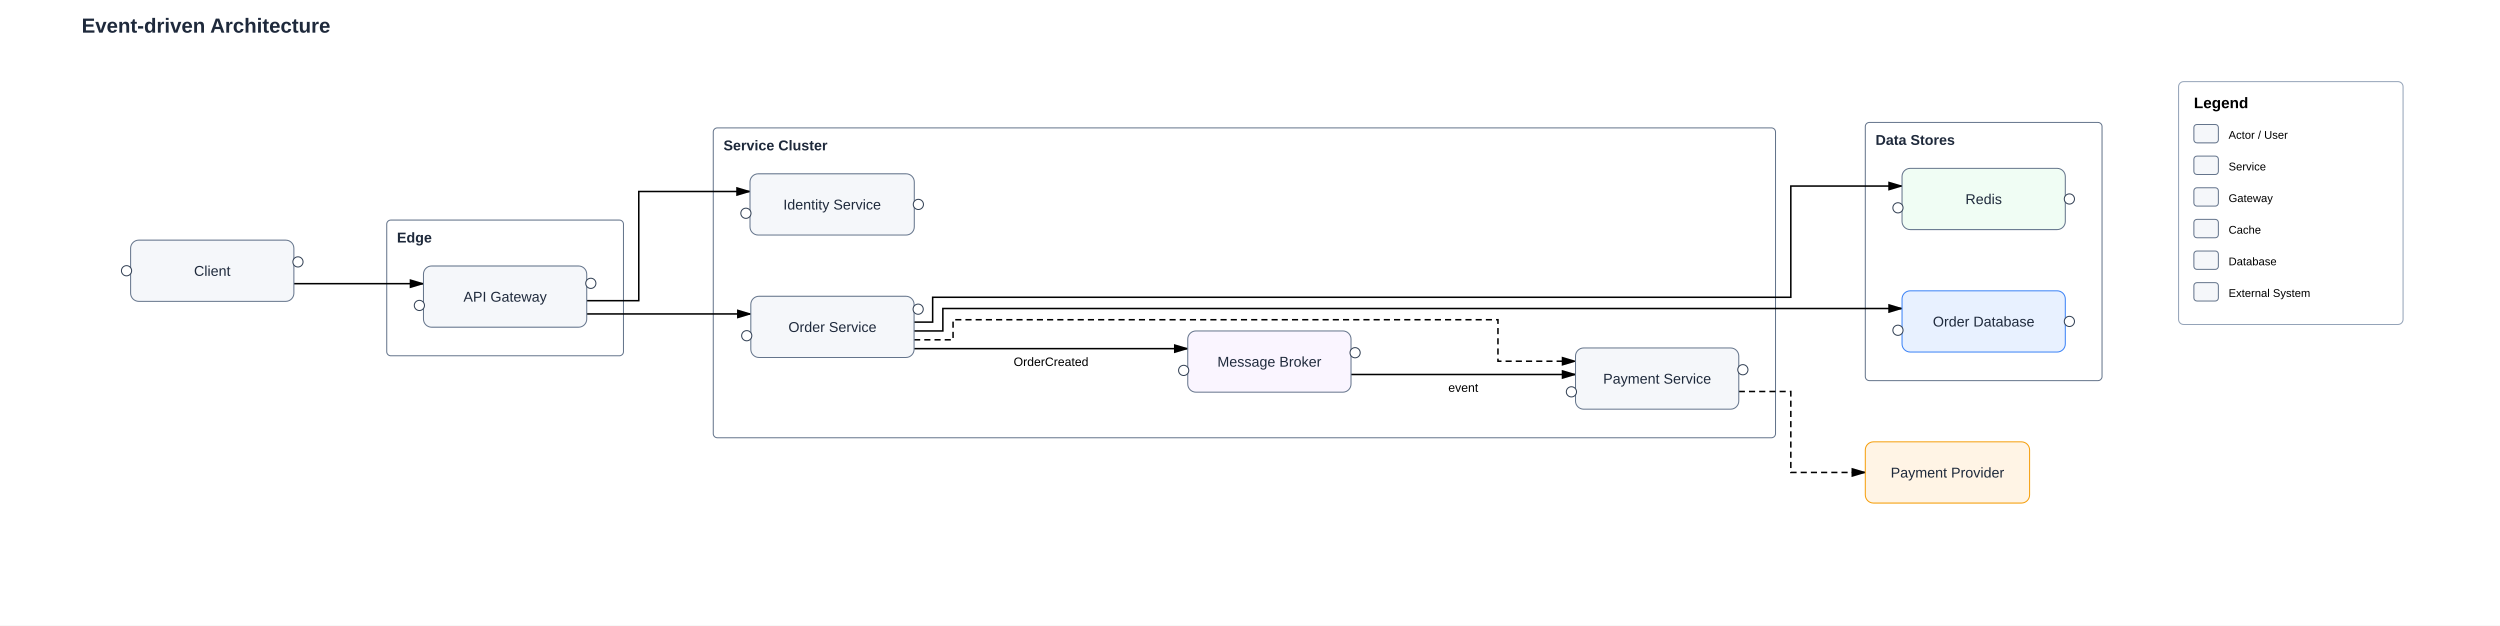
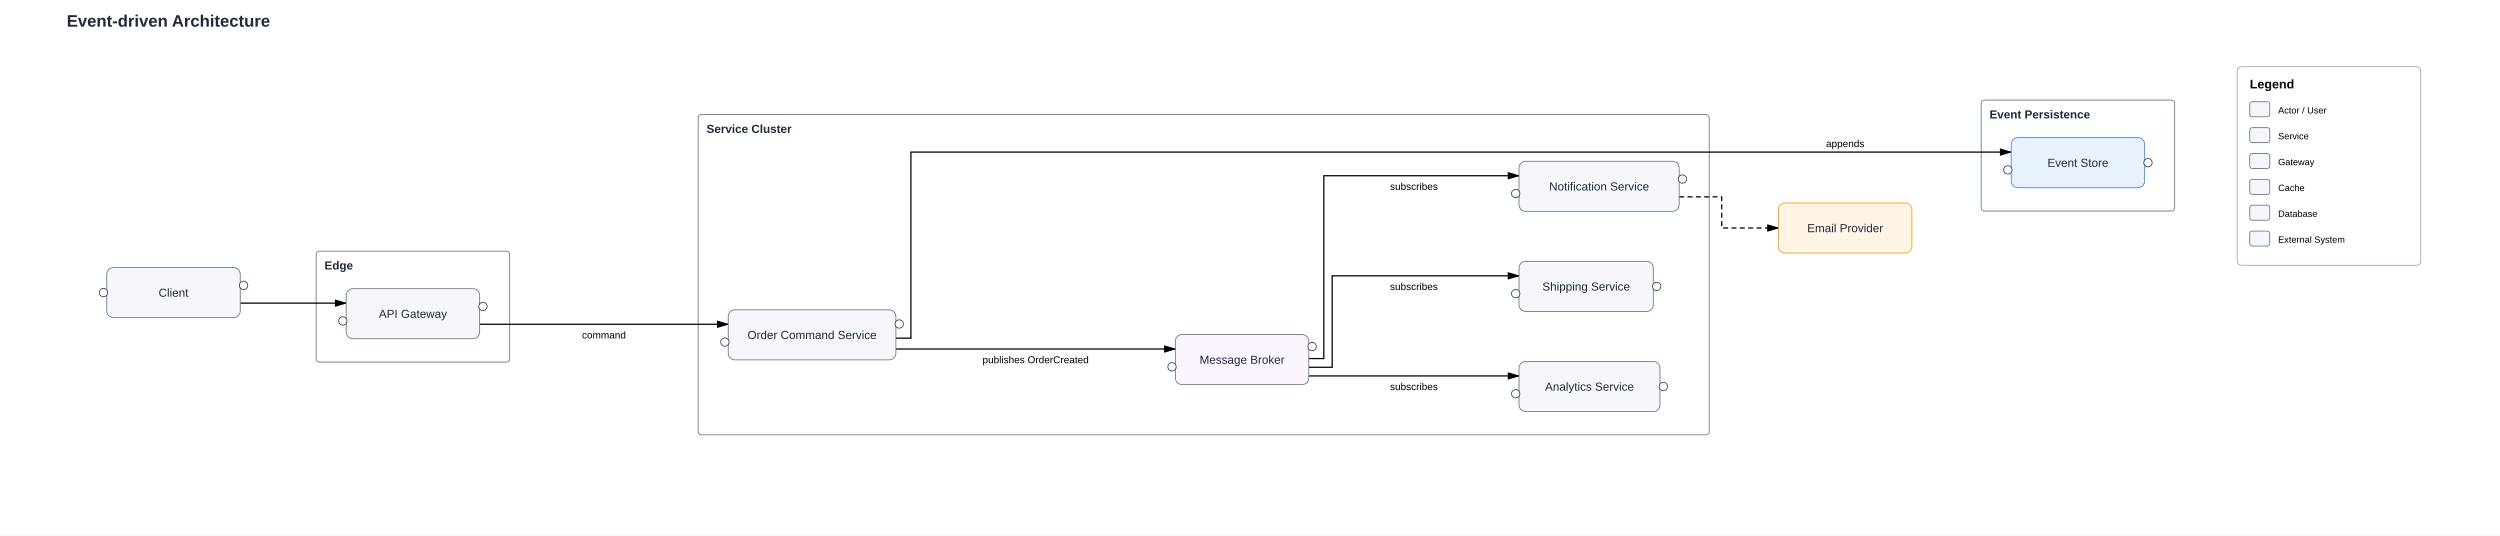
- <svg xmlns="http://www.w3.org/2000/svg" width="2450" height="613" viewBox="0 0 2450 613">
+ <svg xmlns="http://www.w3.org/2000/svg" width="2997" height="642" viewBox="0 0 2997 642">
  <defs>
    <marker id="arrow" markerWidth="10" markerHeight="10" refX="9" refY="3" orient="auto">
      <path d="M0,0 L10,3 L0,6 z" fill="#000000" />
    </marker>
    <marker id="triangle" markerWidth="12" markerHeight="12" refX="10" refY="6" orient="auto">
      <path d="M0,0 L12,6 L0,12 z" fill="white" stroke="#000000" />
    </marker>
    <marker id="diamondFilled" markerWidth="14" markerHeight="14" refX="7" refY="7" orient="auto">
      <path d="M0,7 L7,0 L14,7 L7,14 z" fill="#000000" />
    </marker>
    <marker id="diamondOpen" markerWidth="14" markerHeight="14" refX="7" refY="7" orient="auto">
      <path d="M0,7 L7,0 L14,7 L7,14 z" fill="white" stroke="#000000" />
    </marker>
    <marker id="erOne" markerWidth="12" markerHeight="14" refX="2" refY="7" orient="auto">
      <path d="M2,1V13 M6,1V13" stroke="#000" />
    </marker>
    <marker id="erMany" markerWidth="14" markerHeight="14" refX="2" refY="7" orient="auto">
      <path d="M2,7L12,1 M2,7L12,7 M2,7L12,13" stroke="#000" fill="none" />
    </marker>
    <marker id="erZeroOne" markerWidth="18" markerHeight="14" refX="2" refY="7" orient="auto">
      <circle cx="5" cy="7" r="3" fill="white" stroke="#000" />
      <path d="M11,1V13" stroke="#000" />
    </marker>
    <marker id="erZeroMany" markerWidth="20" markerHeight="20" refX="2" refY="7" orient="auto">
      <circle cx="4" cy="7" r="3" fill="white" stroke="#000" />
      <path d="M9,7L19,1 M9,7L19,7 M9,7L19,13" stroke="#000" fill="none" />
    </marker>
    <marker id="erOneMany" markerWidth="20" markerHeight="14" refX="2" refY="7" orient="auto">
      <path d="M3,1V13 M8,7L18,1 M8,7L18,7 M8,7L18,13" stroke="#000" fill="none" />
    </marker>
  </defs>
  <rect width="100%" height="100%" fill="#FFFFFF" />
  <text x="80" y="32" font-family="Arial" font-size="20" font-weight="bold" fill="#1E293B">Event-driven Architecture</text>
  <g>
-     <rect x="379" y="215.667" width="232" height="133" rx="4" fill="#FFFFFF" fill-opacity="0.72" stroke="#64748B" />
-     <text x="389" y="237.667" font-family="Arial" font-size="14" font-weight="bold" fill="#1E293B">Edge</text>
+     <rect x="379" y="301.067" width="232" height="133" rx="4" fill="#FFFFFF" fill-opacity="0.72" stroke="#64748B" />
+     <text x="389" y="323.067" font-family="Arial" font-size="14" font-weight="bold" fill="#1E293B">Edge</text>
  </g>
  <g>
-     <rect x="699" y="125.333" width="1041" height="303.667" rx="4" fill="#FFFFFF" fill-opacity="0.72" stroke="#64748B" />
-     <text x="709" y="147.333" font-family="Arial" font-size="14" font-weight="bold" fill="#1E293B">Service Cluster</text>
+     <rect x="837" y="137.333" width="1212" height="384" rx="4" fill="#FFFFFF" fill-opacity="0.72" stroke="#64748B" />
+     <text x="847" y="159.333" font-family="Arial" font-size="14" font-weight="bold" fill="#1E293B">Service Cluster</text>
  </g>
  <g>
-     <rect x="1828" y="120" width="232" height="253" rx="4" fill="#FFFFFF" fill-opacity="0.72" stroke="#64748B" />
-     <text x="1838" y="142" font-family="Arial" font-size="14" font-weight="bold" fill="#1E293B">Data Stores</text>
+     <rect x="2375" y="120" width="232" height="133" rx="4" fill="#FFFFFF" fill-opacity="0.72" stroke="#64748B" />
+     <text x="2385" y="142" font-family="Arial" font-size="14" font-weight="bold" fill="#1E293B">Event Persistence</text>
  </g>
-   <path d="M 288 278 L 374 278 L 415 278" fill="none" stroke="#000000" stroke-width="1.5" marker-end="url(#arrow)" />
-   <path d="M 575 294.667 L 616 294.667 L 626 294.667 L 626 187.667 L 694 187.667 L 735 187.667" fill="none" stroke="#000000" stroke-width="1.5" marker-end="url(#arrow)" />
-   <path d="M 575 307.667 L 616 307.667 L 694 307.667 L 735.8 307.667" fill="none" stroke="#000000" stroke-width="1.5" marker-end="url(#arrow)" />
-   <path d="M 895.8 333 L 934 333 L 934 313.333 L 1468 313.333 L 1468 354 L 1544 354" fill="none" stroke="#000000" stroke-width="1.5" marker-end="url(#arrow)" stroke-dasharray="6 4" />
-   <path d="M 895.8 341.667 L 1164 341.667" fill="none" stroke="#000000" stroke-width="1.5" marker-end="url(#arrow)" />
-   <text x="1030" y="358.667" text-anchor="middle" font-family="Arial" font-size="12" fill="#000000" paint-order="stroke" stroke="white" stroke-width="4" stroke-linejoin="round">OrderCreated</text>
-   <path d="M 1324 367 L 1544 367" fill="none" stroke="#000000" stroke-width="1.5" marker-end="url(#arrow)" />
-   <text x="1434" y="384" text-anchor="middle" font-family="Arial" font-size="12" fill="#000000" paint-order="stroke" stroke="white" stroke-width="4" stroke-linejoin="round">event</text>
-   <path d="M 895.8 315.667 L 914 315.667 L 914 291.333 L 1745 291.333 L 1755 291.333 L 1755 182.333 L 1823 182.333 L 1864 182.333" fill="none" stroke="#000000" stroke-width="1.5" marker-end="url(#arrow)" />
-   <path d="M 895.8 324.333 L 924 324.333 L 924 302.333 L 1745 302.333 L 1823 302.333 L 1864 302.333" fill="none" stroke="#000000" stroke-width="1.5" marker-end="url(#arrow)" />
-   <path d="M 1704 383.667 L 1745 383.667 L 1755 383.667 L 1755 463 L 1828 463" fill="none" stroke="#000000" stroke-width="1.5" marker-end="url(#arrow)" stroke-dasharray="6 4" />
+   <path d="M 288 363.4 L 374 363.4 L 415 363.4" fill="none" stroke="#000000" stroke-width="1.5" marker-end="url(#arrow)" />
+   <path d="M 575 388.733 L 616 388.733 L 832 388.733 L 873 388.733" fill="none" stroke="#000000" stroke-width="1.5" marker-end="url(#arrow)" />
+   <text x="724" y="405.733" text-anchor="middle" font-family="Arial" font-size="12" fill="#000000" paint-order="stroke" stroke="white" stroke-width="4" stroke-linejoin="round">command</text>
+   <path d="M 1074 418.4 L 1409 418.4" fill="none" stroke="#000000" stroke-width="1.5" marker-end="url(#arrow)" />
+   <text x="1241.5" y="435.4" text-anchor="middle" font-family="Arial" font-size="12" fill="#000000" paint-order="stroke" stroke="white" stroke-width="4" stroke-linejoin="round">publishes OrderCreated</text>
+   <path d="M 1074 405.4 L 1092 405.4 L 1092 182.333 L 2054 182.333 L 2370 182.333 L 2411 182.333" fill="none" stroke="#000000" stroke-width="1.5" marker-end="url(#arrow)" />
+   <text x="2212" y="176.333" text-anchor="middle" font-family="Arial" font-size="12" fill="#000000" paint-order="stroke" stroke="white" stroke-width="4" stroke-linejoin="round">appends</text>
+   <path d="M 1569 429.867 L 1587 429.867 L 1587 210.667 L 1821 210.667" fill="none" stroke="#000000" stroke-width="1.5" marker-end="url(#arrow)" />
+   <text x="1695" y="227.667" text-anchor="middle" font-family="Arial" font-size="12" fill="#000000" paint-order="stroke" stroke="white" stroke-width="4" stroke-linejoin="round">subscribes</text>
+   <path d="M 1569 440.267 L 1597 440.267 L 1597 330.667 L 1821 330.667" fill="none" stroke="#000000" stroke-width="1.5" marker-end="url(#arrow)" />
+   <text x="1695" y="347.667" text-anchor="middle" font-family="Arial" font-size="12" fill="#000000" paint-order="stroke" stroke="white" stroke-width="4" stroke-linejoin="round">subscribes</text>
+   <path d="M 1569 450.667 L 1821 450.667" fill="none" stroke="#000000" stroke-width="1.5" marker-end="url(#arrow)" />
+   <text x="1695" y="467.667" text-anchor="middle" font-family="Arial" font-size="12" fill="#000000" paint-order="stroke" stroke="white" stroke-width="4" stroke-linejoin="round">subscribes</text>
+   <path d="M 2013 236 L 2054 236 L 2064 236 L 2064 273.333 L 2132 273.333" fill="none" stroke="#000000" stroke-width="1.5" marker-end="url(#arrow)" stroke-dasharray="6 4" />
  <g>
-     <rect x="128" y="235.333" width="160" height="60" rx="8" fill="#F5F7FA" stroke="#64748B" />
-     <text x="208" y="270.333" text-anchor="middle" font-family="Arial" font-size="14" fill="#1E293B">
+     <rect x="128" y="320.733" width="160" height="60" rx="8" fill="#F5F7FA" stroke="#64748B" />
+     <text x="208" y="355.733" text-anchor="middle" font-family="Arial" font-size="14" fill="#1E293B">
      <tspan x="208" dy="0">Client</tspan>
    </text>
  </g>
  <g>
-     <rect x="1828" y="433" width="161" height="60" rx="8" fill="#FFF4E5" stroke="#F59E0B" />
-     <text x="1908.5" y="468" text-anchor="middle" font-family="Arial" font-size="14" fill="#1E293B">
-       <tspan x="1908.5" dy="0">Payment Provider</tspan>
+     <rect x="2132" y="243.333" width="160" height="60" rx="8" fill="#FFF4E5" stroke="#F59E0B" />
+     <text x="2212" y="278.333" text-anchor="middle" font-family="Arial" font-size="14" fill="#1E293B">
+       <tspan x="2212" dy="0">Email Provider</tspan>
    </text>
  </g>
  <g>
-     <rect x="415" y="260.667" width="160" height="60" rx="8" fill="#F5F7FA" stroke="#64748B" />
-     <text x="495" y="295.667" text-anchor="middle" font-family="Arial" font-size="14" fill="#1E293B">
+     <rect x="415" y="346.067" width="160" height="60" rx="8" fill="#F5F7FA" stroke="#64748B" />
+     <text x="495" y="381.067" text-anchor="middle" font-family="Arial" font-size="14" fill="#1E293B">
      <tspan x="495" dy="0">API Gateway</tspan>
    </text>
  </g>
  <g>
-     <rect x="735" y="170.333" width="161" height="60" rx="8" fill="#F5F7FA" stroke="#64748B" />
-     <text x="815.5" y="205.333" text-anchor="middle" font-family="Arial" font-size="14" fill="#1E293B">
-       <tspan x="815.5" dy="0">Identity Service</tspan>
+     <rect x="873" y="371.4" width="201" height="60" rx="8" fill="#F5F7FA" stroke="#64748B" />
+     <text x="973.5" y="406.4" text-anchor="middle" font-family="Arial" font-size="14" fill="#1E293B">
+       <tspan x="973.5" dy="0">Order Command Service</tspan>
    </text>
  </g>
  <g>
-     <rect x="735.8" y="290.333" width="160" height="60" rx="8" fill="#F5F7FA" stroke="#64748B" />
-     <text x="815.8" y="325.333" text-anchor="middle" font-family="Arial" font-size="14" fill="#1E293B">
-       <tspan x="815.8" dy="0">Order Service</tspan>
+     <rect x="1409" y="401.067" width="160" height="60" rx="8" fill="#FAF5FF" stroke="#64748B" />
+     <text x="1489" y="436.067" text-anchor="middle" font-family="Arial" font-size="14" fill="#1E293B">
+       <tspan x="1489" dy="0">Message Broker</tspan>
    </text>
  </g>
  <g>
-     <rect x="1544" y="341" width="160" height="60" rx="8" fill="#F5F7FA" stroke="#64748B" />
-     <text x="1624" y="376" text-anchor="middle" font-family="Arial" font-size="14" fill="#1E293B">
-       <tspan x="1624" dy="0">Payment Service</tspan>
+     <rect x="1821" y="193.333" width="192" height="60" rx="8" fill="#F5F7FA" stroke="#64748B" />
+     <text x="1917" y="228.333" text-anchor="middle" font-family="Arial" font-size="14" fill="#1E293B">
+       <tspan x="1917" dy="0">Notification Service</tspan>
    </text>
  </g>
  <g>
-     <rect x="1164" y="324.333" width="160" height="60" rx="8" fill="#FAF5FF" stroke="#64748B" />
-     <text x="1244" y="359.333" text-anchor="middle" font-family="Arial" font-size="14" fill="#1E293B">
-       <tspan x="1244" dy="0">Message Broker</tspan>
+     <rect x="1821" y="313.333" width="161" height="60" rx="8" fill="#F5F7FA" stroke="#64748B" />
+     <text x="1901.5" y="348.333" text-anchor="middle" font-family="Arial" font-size="14" fill="#1E293B">
+       <tspan x="1901.5" dy="0">Shipping Service</tspan>
    </text>
  </g>
  <g>
-     <rect x="1864" y="165" width="160" height="60" rx="8" fill="#F0FDF4" stroke="#64748B" />
-     <text x="1944" y="200" text-anchor="middle" font-family="Arial" font-size="14" fill="#1E293B">
-       <tspan x="1944" dy="0">Redis</tspan>
+     <rect x="1821" y="433.333" width="169" height="60" rx="8" fill="#F5F7FA" stroke="#64748B" />
+     <text x="1905.5" y="468.333" text-anchor="middle" font-family="Arial" font-size="14" fill="#1E293B">
+       <tspan x="1905.5" dy="0">Analytics Service</tspan>
    </text>
  </g>
  <g>
-     <rect x="1864" y="285" width="160" height="60" rx="8" fill="#E8F1FF" stroke="#3B82F6" />
-     <text x="1944" y="320" text-anchor="middle" font-family="Arial" font-size="14" fill="#1E293B">
-       <tspan x="1944" dy="0">Order Database</tspan>
+     <rect x="2411" y="165" width="160" height="60" rx="8" fill="#E8F1FF" stroke="#3B82F6" />
+     <text x="2491" y="200" text-anchor="middle" font-family="Arial" font-size="14" fill="#1E293B">
+       <tspan x="2491" dy="0">Event Store</tspan>
    </text>
  </g>
-   <circle cx="124" cy="265.333" r="5" fill="white" stroke="#334155" />
-   <circle cx="292" cy="256.667" r="5" fill="white" stroke="#334155" />
-   <circle cx="411" cy="299.333" r="5" fill="white" stroke="#334155" />
-   <circle cx="579" cy="277.667" r="5" fill="white" stroke="#334155" />
-   <circle cx="731" cy="209" r="5" fill="white" stroke="#334155" />
-   <circle cx="900" cy="200.333" r="5" fill="white" stroke="#334155" />
-   <circle cx="731.8" cy="329" r="5" fill="white" stroke="#334155" />
-   <circle cx="899.8" cy="303" r="5" fill="white" stroke="#334155" />
-   <circle cx="1540" cy="384" r="5" fill="white" stroke="#334155" />
-   <circle cx="1708" cy="362.333" r="5" fill="white" stroke="#334155" />
-   <circle cx="1160" cy="363" r="5" fill="white" stroke="#334155" />
-   <circle cx="1328" cy="345.667" r="5" fill="white" stroke="#334155" />
-   <circle cx="1860" cy="203.667" r="5" fill="white" stroke="#334155" />
-   <circle cx="2028" cy="195" r="5" fill="white" stroke="#334155" />
-   <circle cx="1860" cy="323.667" r="5" fill="white" stroke="#334155" />
-   <circle cx="2028" cy="315" r="5" fill="white" stroke="#334155" />
+   <circle cx="124" cy="350.733" r="5" fill="white" stroke="#334155" />
+   <circle cx="292" cy="342.067" r="5" fill="white" stroke="#334155" />
+   <circle cx="411" cy="384.733" r="5" fill="white" stroke="#334155" />
+   <circle cx="579" cy="367.4" r="5" fill="white" stroke="#334155" />
+   <circle cx="869" cy="410.067" r="5" fill="white" stroke="#334155" />
+   <circle cx="1078" cy="388.4" r="5" fill="white" stroke="#334155" />
+   <circle cx="1405" cy="439.733" r="5" fill="white" stroke="#334155" />
+   <circle cx="1573" cy="415.467" r="5" fill="white" stroke="#334155" />
+   <circle cx="1817" cy="232" r="5" fill="white" stroke="#334155" />
+   <circle cx="2017" cy="214.667" r="5" fill="white" stroke="#334155" />
+   <circle cx="1817" cy="352" r="5" fill="white" stroke="#334155" />
+   <circle cx="1986" cy="343.333" r="5" fill="white" stroke="#334155" />
+   <circle cx="1817" cy="472" r="5" fill="white" stroke="#334155" />
+   <circle cx="1994" cy="463.333" r="5" fill="white" stroke="#334155" />
+   <circle cx="2407" cy="203.667" r="5" fill="white" stroke="#334155" />
+   <circle cx="2575" cy="195" r="5" fill="white" stroke="#334155" />
  <g>
-     <rect x="2135" y="80" width="220" height="238" rx="5" fill="white" stroke="#94A3B8" />
-     <text x="2150" y="106" font-family="Arial" font-size="15" font-weight="bold">Legend</text>
-     <rect x="2150" y="122" width="24" height="18" rx="3" fill="#F5F7FA" stroke="#64748B" />
-     <text x="2184" y="136" font-family="Arial" font-size="11">Actor / User</text>
-     <rect x="2150" y="153" width="24" height="18" rx="3" fill="#F5F7FA" stroke="#64748B" />
-     <text x="2184" y="167" font-family="Arial" font-size="11">Service</text>
-     <rect x="2150" y="184" width="24" height="18" rx="3" fill="#F5F7FA" stroke="#64748B" />
-     <text x="2184" y="198" font-family="Arial" font-size="11">Gateway</text>
-     <rect x="2150" y="215" width="24" height="18" rx="3" fill="#F5F7FA" stroke="#64748B" />
-     <text x="2184" y="229" font-family="Arial" font-size="11">Cache</text>
-     <rect x="2150" y="246" width="24" height="18" rx="3" fill="#F5F7FA" stroke="#64748B" />
-     <text x="2184" y="260" font-family="Arial" font-size="11">Database</text>
-     <rect x="2150" y="277" width="24" height="18" rx="3" fill="#F5F7FA" stroke="#64748B" />
-     <text x="2184" y="291" font-family="Arial" font-size="11">External System</text>
+     <rect x="2682" y="80" width="220" height="238" rx="5" fill="white" stroke="#94A3B8" />
+     <text x="2697" y="106" font-family="Arial" font-size="15" font-weight="bold">Legend</text>
+     <rect x="2697" y="122" width="24" height="18" rx="3" fill="#F5F7FA" stroke="#64748B" />
+     <text x="2731" y="136" font-family="Arial" font-size="11">Actor / User</text>
+     <rect x="2697" y="153" width="24" height="18" rx="3" fill="#F5F7FA" stroke="#64748B" />
+     <text x="2731" y="167" font-family="Arial" font-size="11">Service</text>
+     <rect x="2697" y="184" width="24" height="18" rx="3" fill="#F5F7FA" stroke="#64748B" />
+     <text x="2731" y="198" font-family="Arial" font-size="11">Gateway</text>
+     <rect x="2697" y="215" width="24" height="18" rx="3" fill="#F5F7FA" stroke="#64748B" />
+     <text x="2731" y="229" font-family="Arial" font-size="11">Cache</text>
+     <rect x="2697" y="246" width="24" height="18" rx="3" fill="#F5F7FA" stroke="#64748B" />
+     <text x="2731" y="260" font-family="Arial" font-size="11">Database</text>
+     <rect x="2697" y="277" width="24" height="18" rx="3" fill="#F5F7FA" stroke="#64748B" />
+     <text x="2731" y="291" font-family="Arial" font-size="11">External System</text>
  </g>
</svg>
